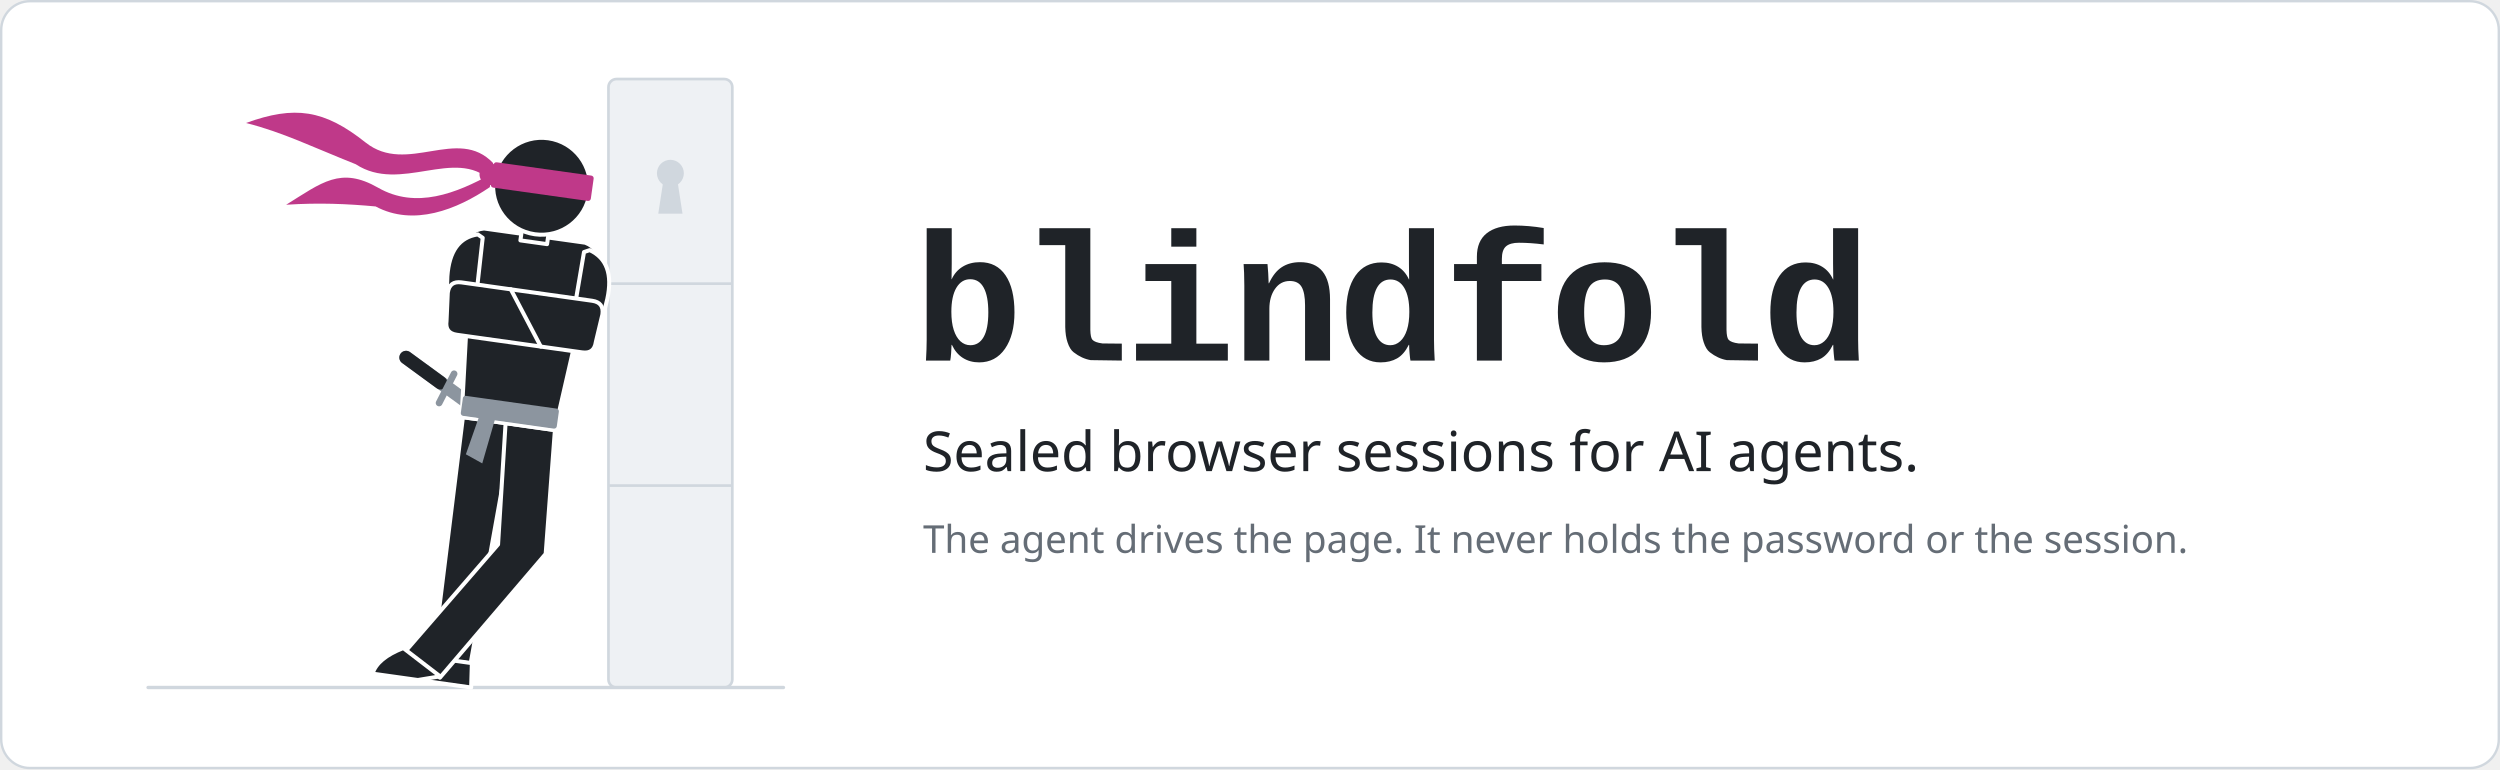
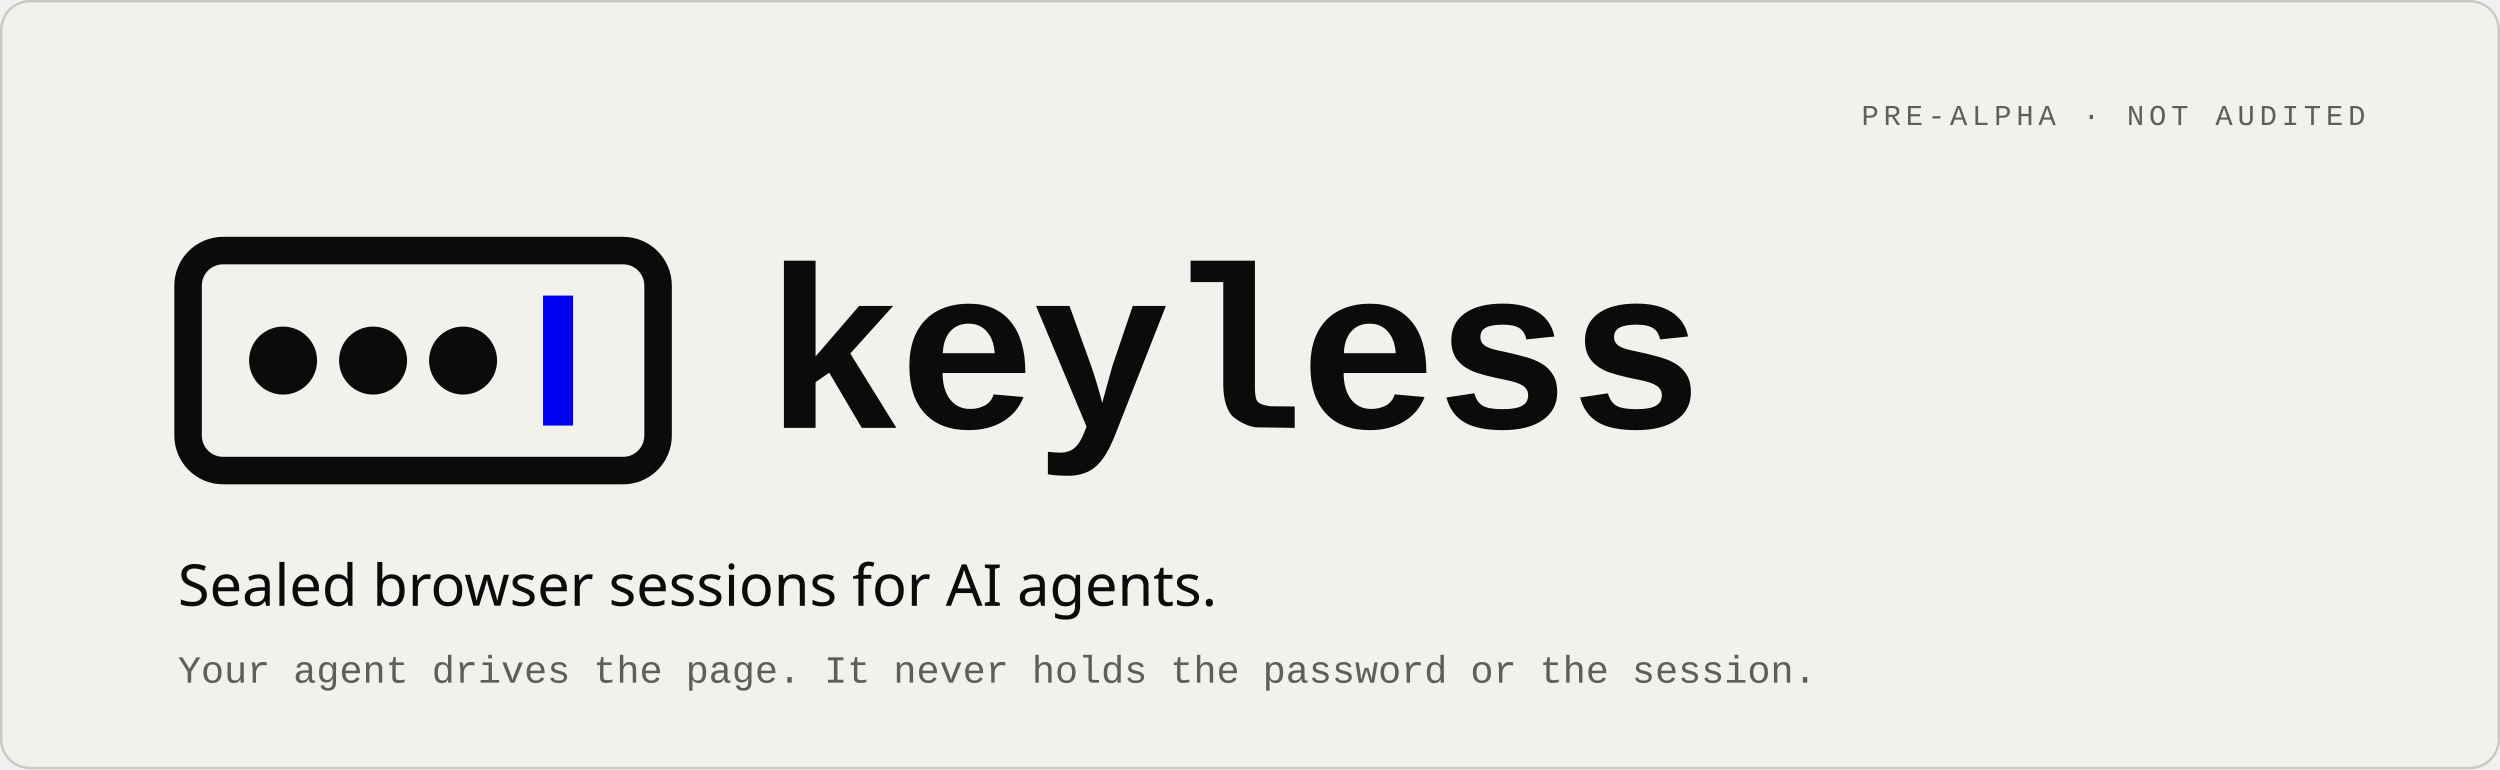
- <svg xmlns="http://www.w3.org/2000/svg" viewBox="0 0 1040 320" width="1040" role="img" aria-label="blindfold: sealed browser sessions for AI agents">
-   <rect x="0.5" y="0.5" width="1039" height="319" rx="12" fill="#ffffff" stroke="#d0d7de" />
-   <g transform="translate(196 286) scale(0.56)">
-     <rect x="102" y="-452" width="92" height="452" rx="6" fill="#eef1f4" stroke="#d0d7de" stroke-width="2" />
-     <path d="M102 -300H194M102 -150H194" stroke="#d0d7de" stroke-width="2" />
-     <circle cx="148" cy="-382" r="10" fill="#d0d7de" />
-     <path d="M143 -378L153 -378L157 -352L139 -352Z" fill="#d0d7de" />
-     <path d="M-240 0H232" stroke="#d0d7de" stroke-width="2.5" stroke-linecap="round" />
-     <g transform="rotate(8)">
-       <path d="M-82 -236L8 -188" stroke="#8c959f" stroke-width="10" stroke-linecap="round" />
-       <path d="M-82 -236L-54 -221" stroke="#1f2328" stroke-width="10" stroke-linecap="round" />
-       <path d="M-45 -229L-53 -206" stroke="#8c959f" stroke-width="5" stroke-linecap="round" />
-       <path d="M-34 -198L4 -198L-3 -14L-31 -14Z" fill="#1f2328" stroke="#ffffff" stroke-width="3" stroke-linejoin="round" />
-       <path d="M-33 -18L-2 -18L0 0L-56 0Q-56 -10 -33 -18Z" fill="#1f2328" stroke="#ffffff" stroke-width="3" stroke-linejoin="round" />
-       <path d="M-2 -198L35 -198L41 -106L-24 -4L-52 -20L5 -108Z" fill="#1f2328" stroke="#ffffff" stroke-width="3" stroke-linejoin="round" />
-       <path d="M-54 -22L-24 -5L-40 0L-74 0Q-72 -12 -54 -22Z" fill="#1f2328" stroke="#ffffff" stroke-width="3" stroke-linejoin="round" />
-       <path d="M-46 -326Q-50 -336 -38 -339L38 -339Q50 -336 46 -326L35 -198L-35 -198Z" fill="#1f2328" stroke="#ffffff" stroke-width="3" stroke-linejoin="round" />
-       <rect x="-36" y="-214" width="72" height="15" rx="2" fill="#8c959f" />
-       <path d="M-22 -201L-10 -201L-15 -166L-28 -171Z" fill="#8c959f" />
-       <path d="M-42 -334Q-62 -328 -60 -300L-56 -262L-36 -262L-38 -332Z" fill="#1f2328" stroke="#ffffff" stroke-width="3" stroke-linejoin="round" />
-       <path d="M42 -334Q62 -328 60 -300L56 -262L36 -262L38 -332Z" fill="#1f2328" stroke="#ffffff" stroke-width="3" stroke-linejoin="round" />
-       <path d="M-58 -288Q-58 -297 -49 -297L49 -297Q58 -297 58 -288L56 -267Q56 -258 47 -258L-47 -258Q-56 -258 -56 -267Z" fill="#1f2328" stroke="#ffffff" stroke-width="3" stroke-linejoin="round" />
-       <path d="M-12 -297L16 -258" stroke="#ffffff" stroke-width="3" stroke-linecap="round" />
-       <path d="M-10 -350L10 -350L10 -334L-10 -334Z" fill="#1f2328" stroke="#ffffff" stroke-width="3" stroke-linejoin="round" />
-       <circle cx="0" cy="-376" r="36" fill="#1f2328" stroke="#ffffff" stroke-width="3" />
-       <path d="M-38 -388C-68 -412 -100 -370 -134 -390S-190 -410 -224 -392C-196 -389 -172 -381 -139 -373C-103 -356 -68 -396 -38 -375Z" fill="#bf3989" />
-       <path d="M-38 -380C-62 -362 -90 -346 -120 -358S-162 -356 -186 -336C-162 -341 -141 -343 -120 -344C-90 -333 -60 -350 -38 -370Z" fill="#bf3989" />
-       <rect x="-37.5" y="-389" width="75" height="19" rx="2" fill="#bf3989" />
-       <circle cx="-39" cy="-379.5" r="8" fill="#bf3989" />
-     </g>
+ <svg xmlns="http://www.w3.org/2000/svg" viewBox="0 0 1040 320" width="1040" role="img" aria-label="keyless: sealed browser sessions for AI agents">
+   <rect x="0.5" y="0.5" width="1039" height="319" rx="12" fill="#f2f1ec" stroke="#c9c8c1" />
+   <text x="984" y="52" font-family="'JetBrains Mono', ui-monospace, SFMono-Regular, 'SF Mono', Menlo, Consolas, 'Liberation Mono', monospace" font-size="12" letter-spacing="2" fill="#5f5e59" text-anchor="end">PRE-ALPHA · NOT AUDITED</text>
+   <g transform="translate(72 98) scale(2.08)">
+     <rect x="3" y="3" width="94" height="44" rx="7" fill="none" stroke="#0b0b0c" stroke-width="5.5" />
+     <circle cx="22" cy="25" r="6.8" fill="#0b0b0c" />
+     <circle cx="40" cy="25" r="6.8" fill="#0b0b0c" />
+     <circle cx="58" cy="25" r="6.8" fill="#0b0b0c" />
+     <rect x="74" y="12" width="6" height="26" fill="#0000f2" />
  </g>
-   <text x="380" y="150" font-family="ui-monospace, SFMono-Regular, 'SF Mono', Menlo, Consolas, 'Liberation Mono', monospace" font-size="76" fill="#1f2328" text-anchor="start" font-weight="700" letter-spacing="-1.5">blindfold</text>
-   <text x="384" y="196" font-family="-apple-system, BlinkMacSystemFont, 'Segoe UI', 'Noto Sans', Helvetica, Arial, sans-serif" font-size="23" fill="#1f2328" text-anchor="start" font-weight="500">Sealed browser sessions for AI agents.</text>
-   <text x="384" y="230" font-family="-apple-system, BlinkMacSystemFont, 'Segoe UI', 'Noto Sans', Helvetica, Arial, sans-serif" font-size="16" fill="#656d76" text-anchor="start" font-weight="400">The agent drives the page. It never holds the password or the session.</text>
+   <text x="318" y="178" font-family="'JetBrains Mono', ui-monospace, SFMono-Regular, 'SF Mono', Menlo, Consolas, 'Liberation Mono', monospace" font-size="96" font-weight="700" letter-spacing="-2" fill="#0b0b0c">keyless</text>
+   <text x="74" y="252" font-family="'IBM Plex Sans', -apple-system, BlinkMacSystemFont, 'Segoe UI', 'Noto Sans', Helvetica, Arial, sans-serif" font-size="24" font-weight="500" fill="#0b0b0c">Sealed browser sessions for AI agents.</text>
+   <text x="74" y="284" font-family="'JetBrains Mono', ui-monospace, SFMono-Regular, 'SF Mono', Menlo, Consolas, 'Liberation Mono', monospace" font-size="16" fill="#5f5e59">Your agent drives the page. It never holds the password or the session.</text>
</svg>
